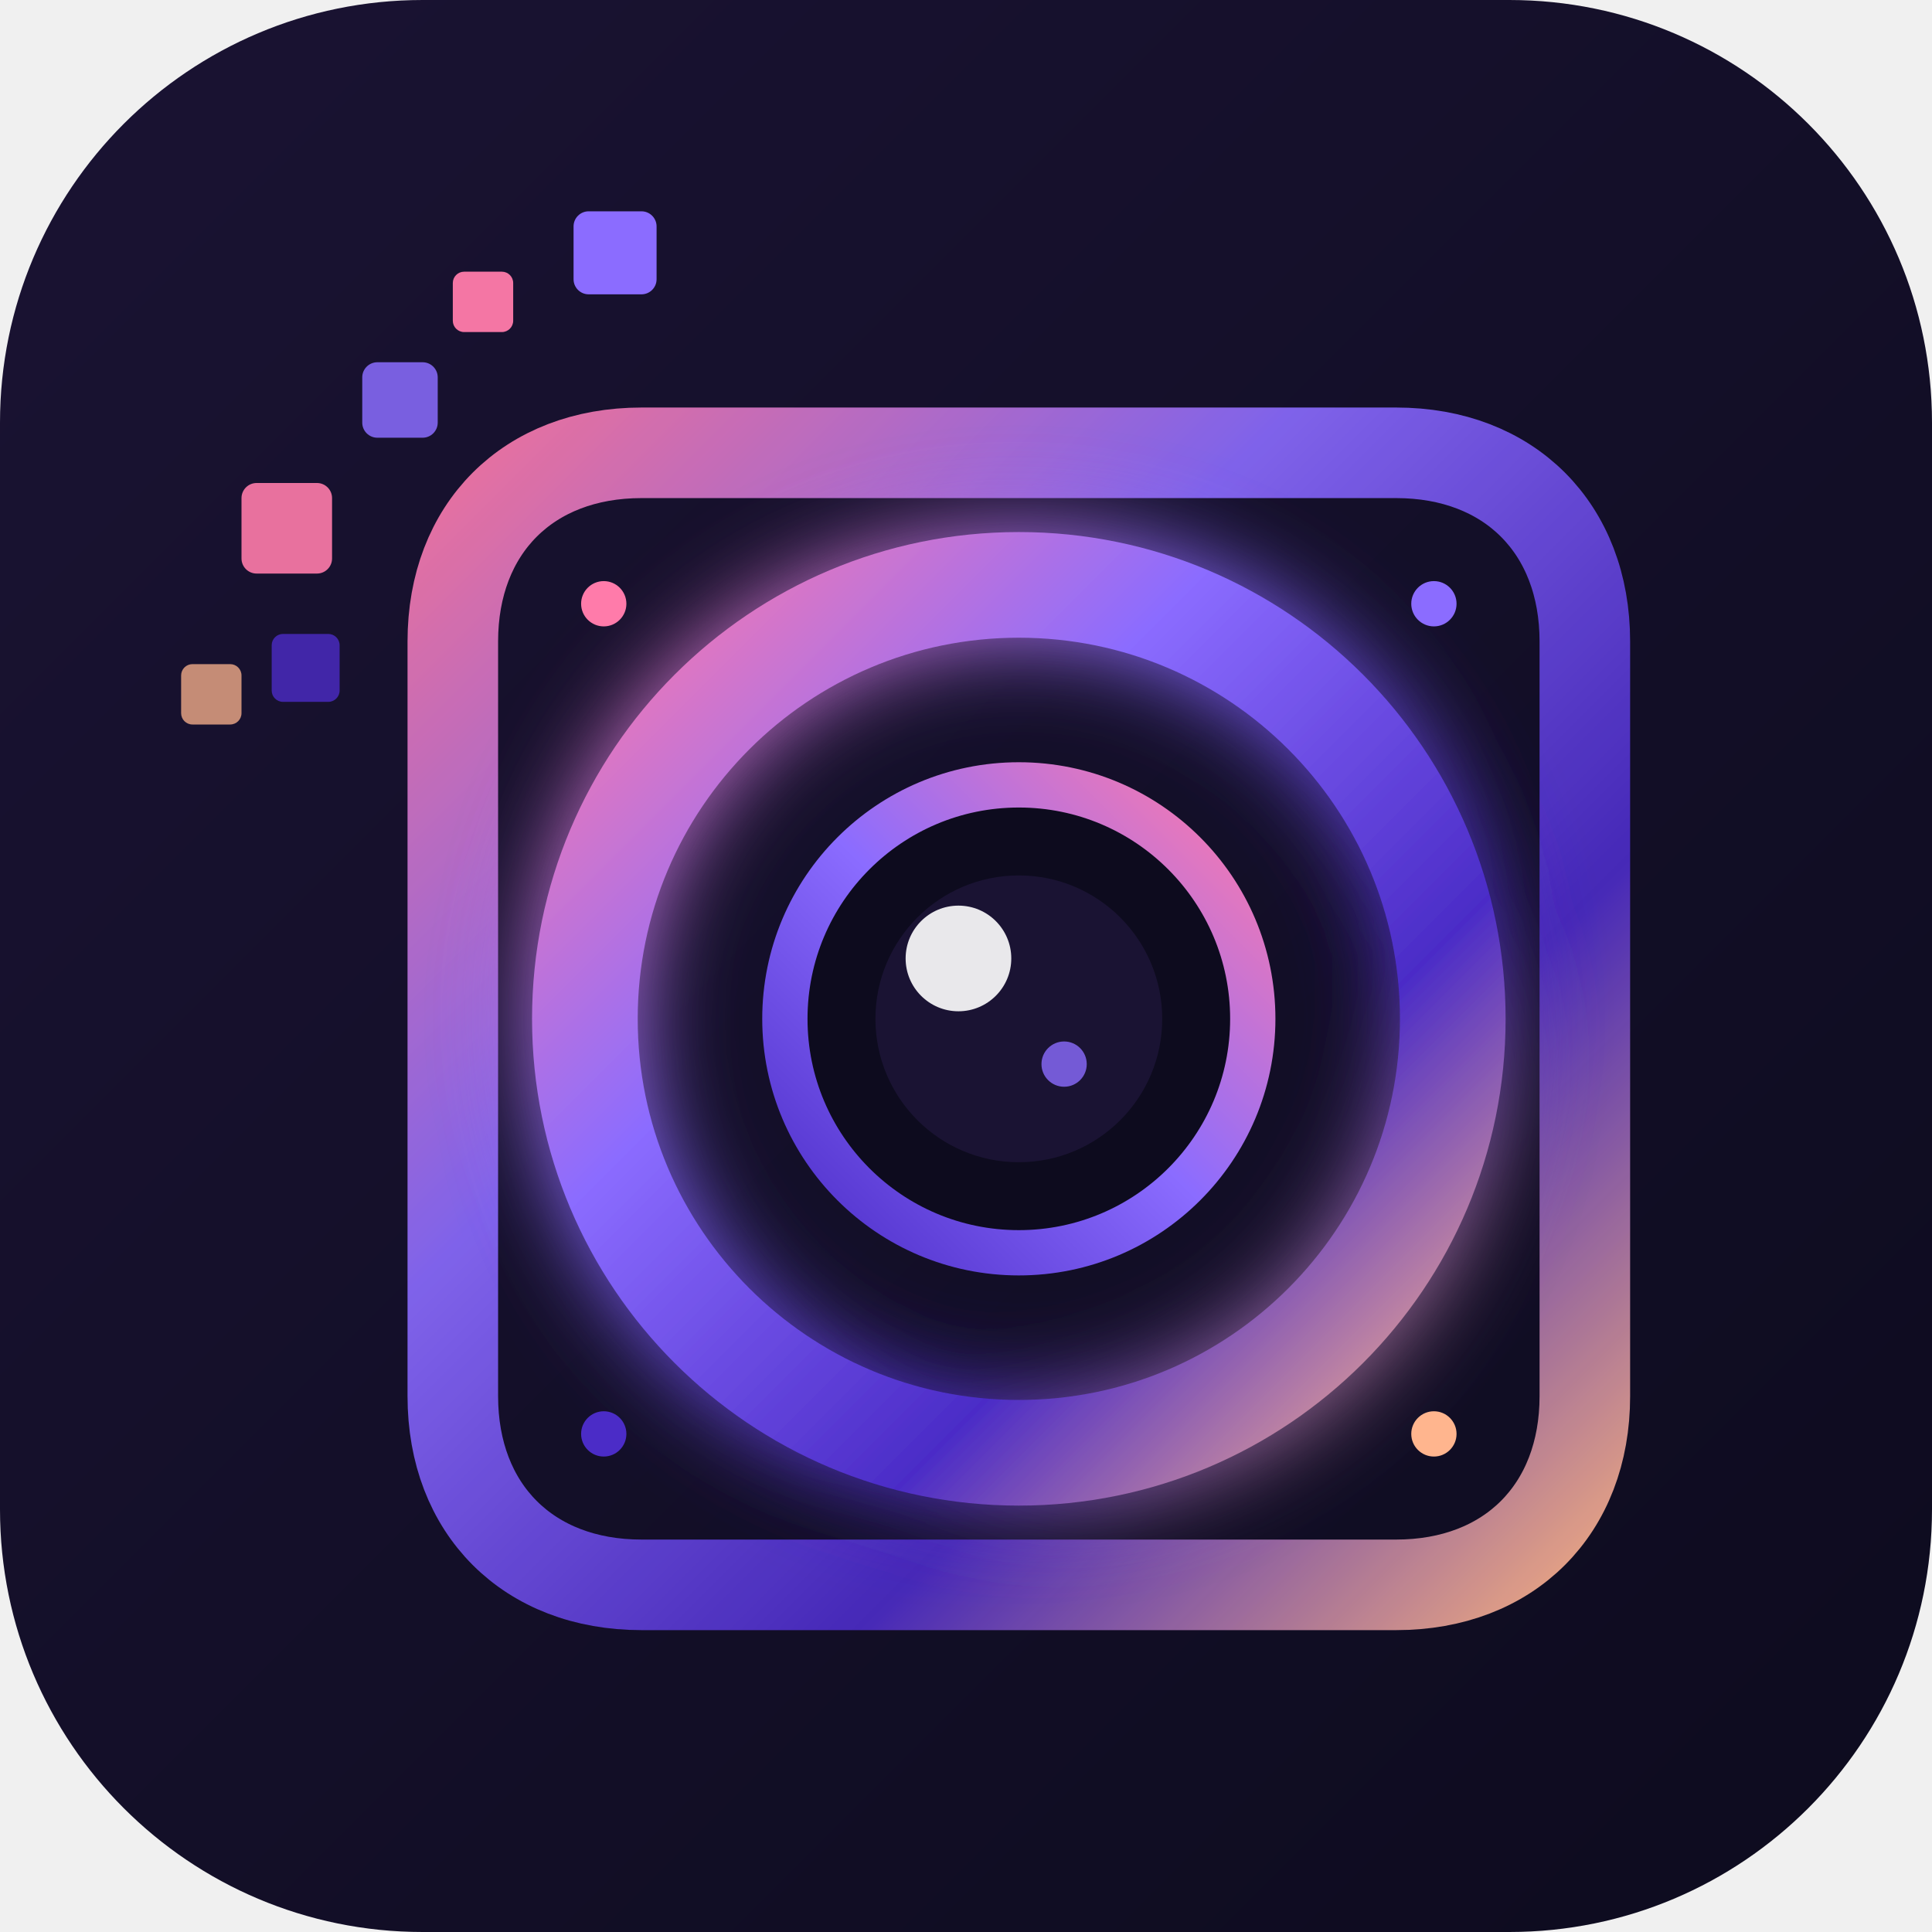
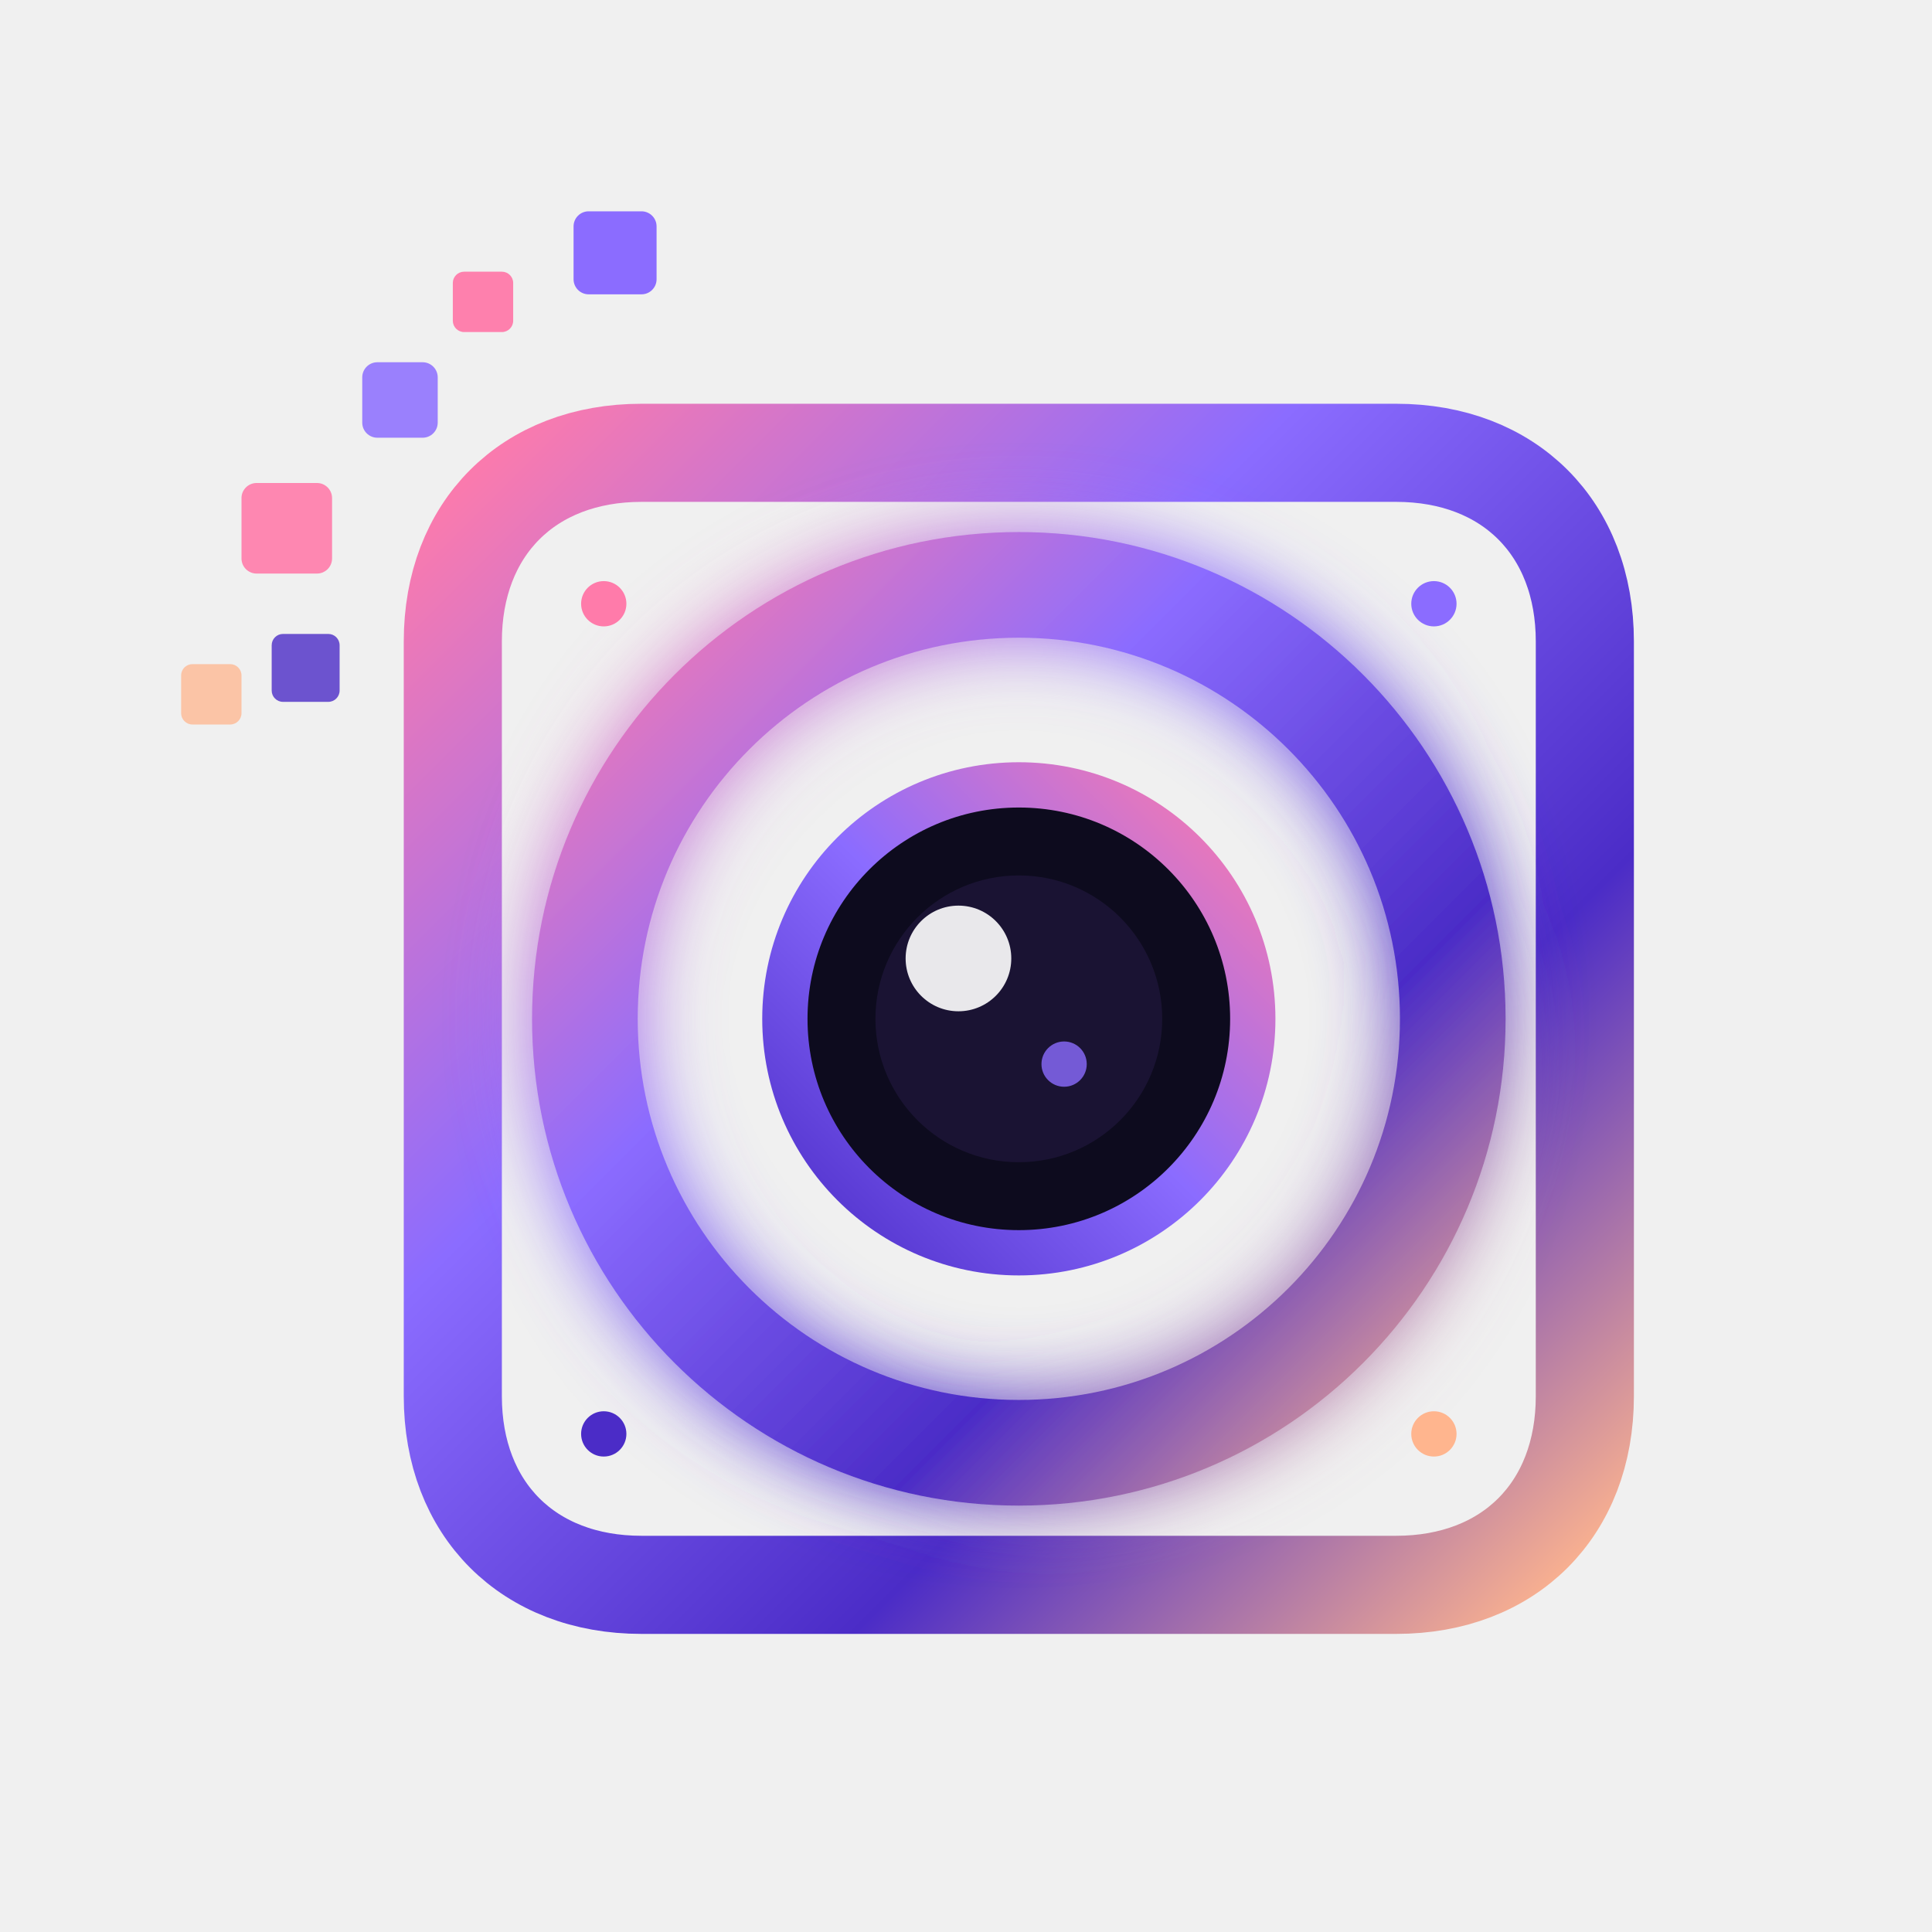
<svg xmlns="http://www.w3.org/2000/svg" viewBox="0 0 512 512" width="100%" height="100%" fill="none">
  <defs>
-     <linearGradient id="il-bg-grad" x1="0%" y1="0%" x2="100%" y2="100%">
-       <stop offset="0%" stop-color="#1A1333" />
-       <stop offset="100%" stop-color="#0D0B1E" />
-     </linearGradient>
-     <linearGradient id="il-iris-grad" x1="0%" y1="0%" x2="100%" y2="100%">
+     <linearGradient id="il-iris-grad-t" x1="0%" y1="0%" x2="100%" y2="100%">
      <stop offset="0%" stop-color="#FF7BAA" />
      <stop offset="35%" stop-color="#8B6CFF" />
      <stop offset="70%" stop-color="#4B2CC7" />
      <stop offset="100%" stop-color="#FFB58E" />
    </linearGradient>
-     <linearGradient id="il-accent-grad" x1="0%" y1="100%" x2="100%" y2="0%">
+     <linearGradient id="il-accent-grad-t" x1="0%" y1="100%" x2="100%" y2="0%">
      <stop offset="0%" stop-color="#4B2CC7" />
      <stop offset="50%" stop-color="#8B6CFF" />
      <stop offset="100%" stop-color="#FF7BAA" />
    </linearGradient>
-     <filter id="il-glow" x="-20%" y="-20%" width="140%" height="140%">
-       <feGaussianBlur stdDeviation="12" result="blur" />
+     <filter id="il-glow-t" x="-20%" y="-20%" width="140%" height="140%">
+       <feGaussianBlur stdDeviation="10" result="blur" />
      <feComposite in="SourceGraphic" in2="blur" operator="over" />
    </filter>
  </defs>
-   <rect width="512" height="512" rx="112" fill="url(#il-bg-grad)" />
-   <path d="M 170 120 L 370 120 C 400 120 420 140 420 170 L 420 370 C 420 400 400 420 370 420 L 170 420 C 140 420 120 400 120 370 L 120 170 C 120 140 140 120 170 120 Z" stroke="url(#il-iris-grad)" stroke-width="24" stroke-linecap="round" fill="none" opacity="0.9" />
+   <path d="M 170 120 L 370 120 C 400 120 420 140 420 170 L 420 370 C 420 400 400 420 370 420 L 170 420 C 140 420 120 400 120 370 L 120 170 C 120 140 140 120 170 120 Z" stroke="url(#il-iris-grad-t)" stroke-width="26" stroke-linecap="round" fill="none" />
  <rect x="64" y="128" width="24" height="24" rx="4" fill="#FF7BAA" opacity="0.9" />
  <rect x="96" y="96" width="20" height="20" rx="4" fill="#8B6CFF" opacity="0.85" />
  <rect x="72" y="168" width="18" height="18" rx="3" fill="#4B2CC7" opacity="0.8" />
  <rect x="120" y="72" width="16" height="16" rx="3" fill="#FF7BAA" opacity="0.95" />
  <rect x="152" y="56" width="22" height="22" rx="4" fill="#8B6CFF" />
  <rect x="48" y="176" width="16" height="16" rx="3" fill="#FFB58E" opacity="0.75" />
-   <circle cx="270" cy="270" r="115" stroke="url(#il-iris-grad)" stroke-width="28" fill="none" filter="url(#il-glow)" />
-   <circle cx="270" cy="270" r="62" fill="#0D0B1E" stroke="url(#il-accent-grad)" stroke-width="12" />
+   <circle cx="270" cy="270" r="115" stroke="url(#il-iris-grad-t)" stroke-width="28" fill="none" filter="url(#il-glow-t)" />
+   <circle cx="270" cy="270" r="62" fill="#0D0B1E" stroke="url(#il-accent-grad-t)" stroke-width="12" />
  <circle cx="270" cy="270" r="38" fill="#1A1333" />
  <circle cx="254" cy="254" r="14" fill="#FFFFFF" opacity="0.9" />
  <circle cx="282" cy="282" r="6" fill="#8B6CFF" opacity="0.8" />
  <circle cx="160" cy="160" r="6" fill="#FF7BAA" />
  <circle cx="380" cy="160" r="6" fill="#8B6CFF" />
  <circle cx="380" cy="380" r="6" fill="#FFB58E" />
  <circle cx="160" cy="380" r="6" fill="#4B2CC7" />
</svg>
